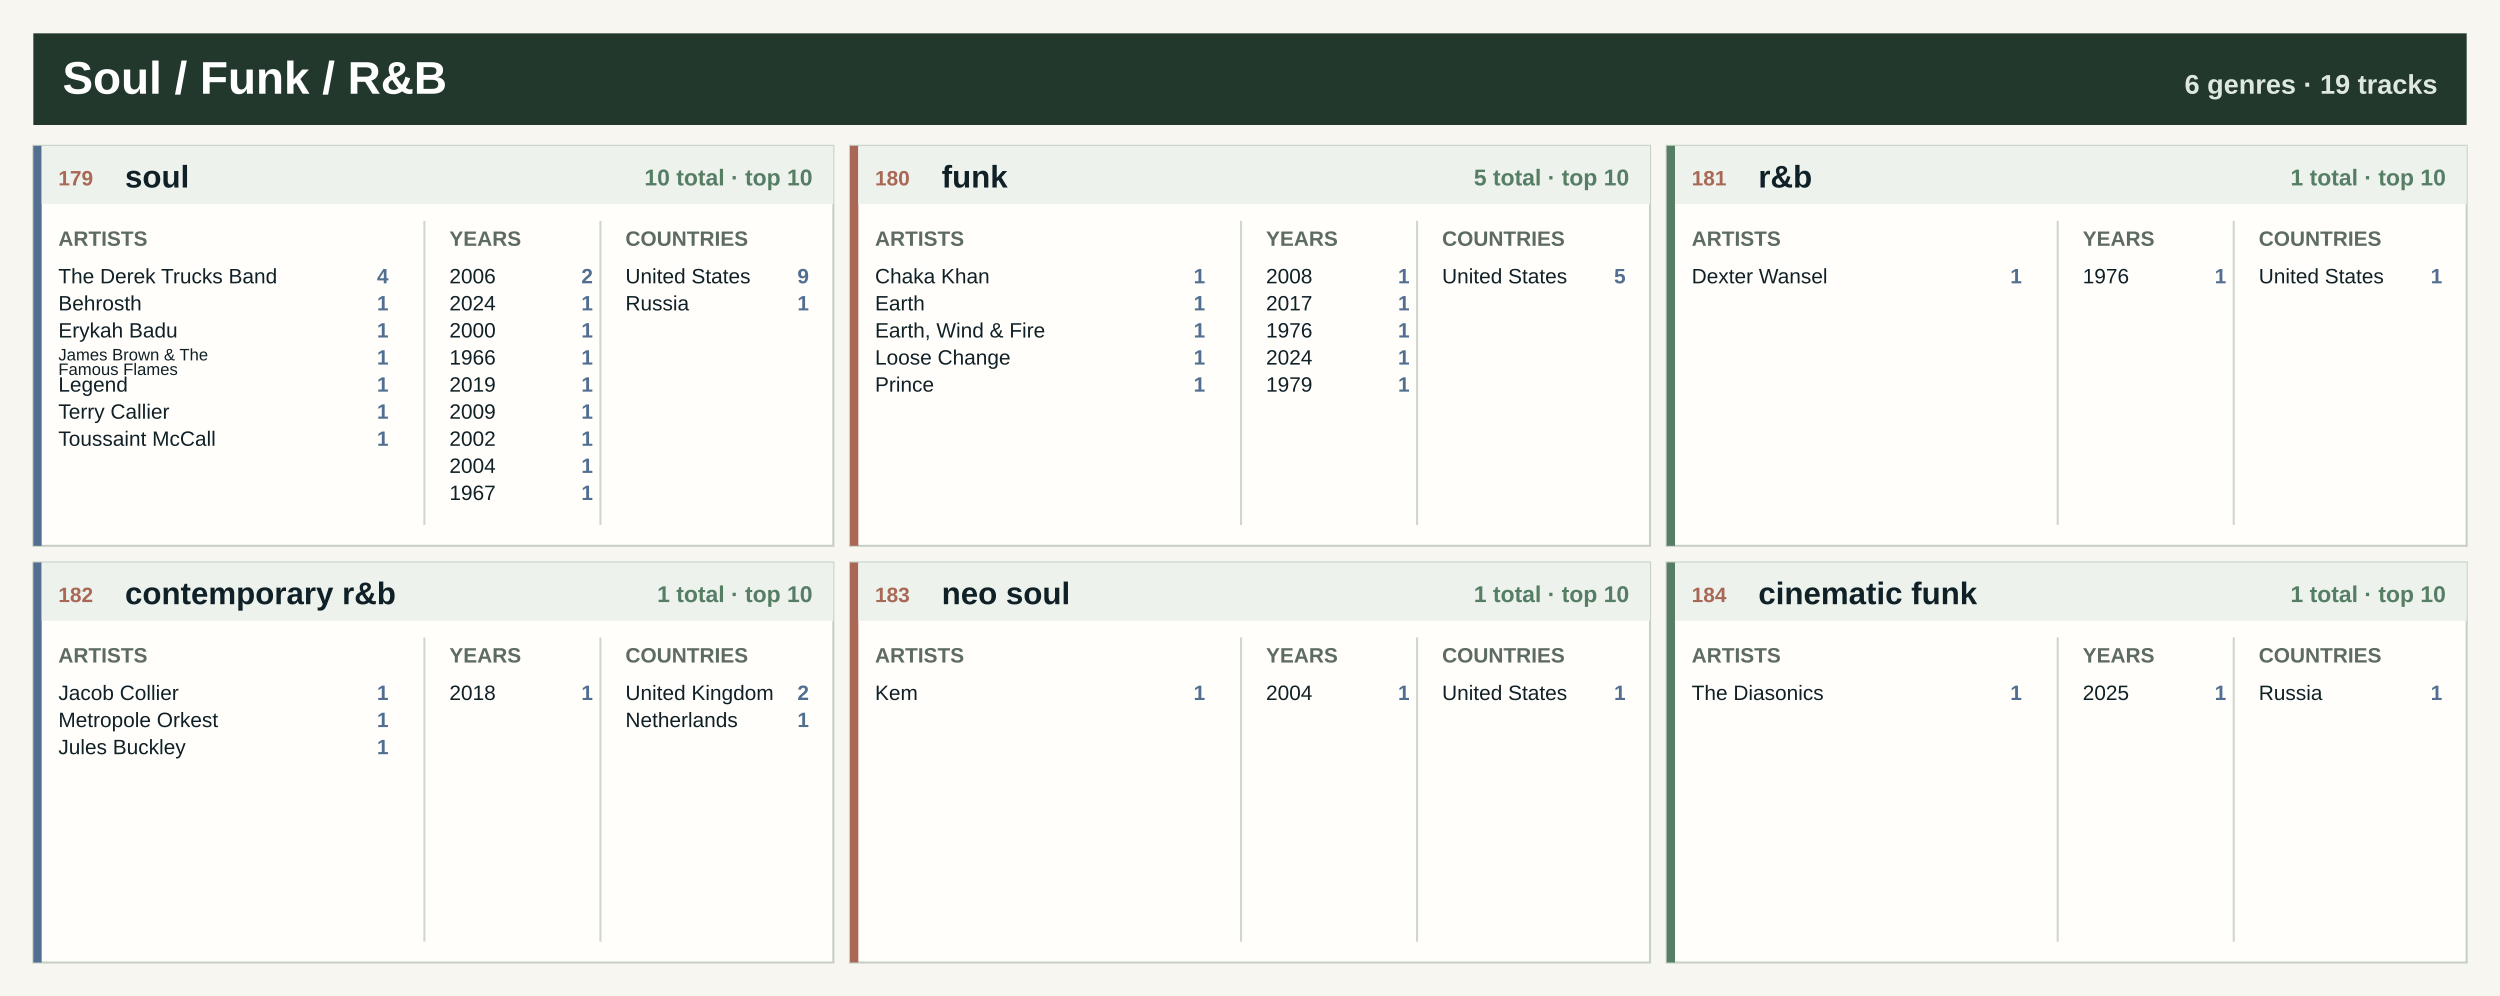
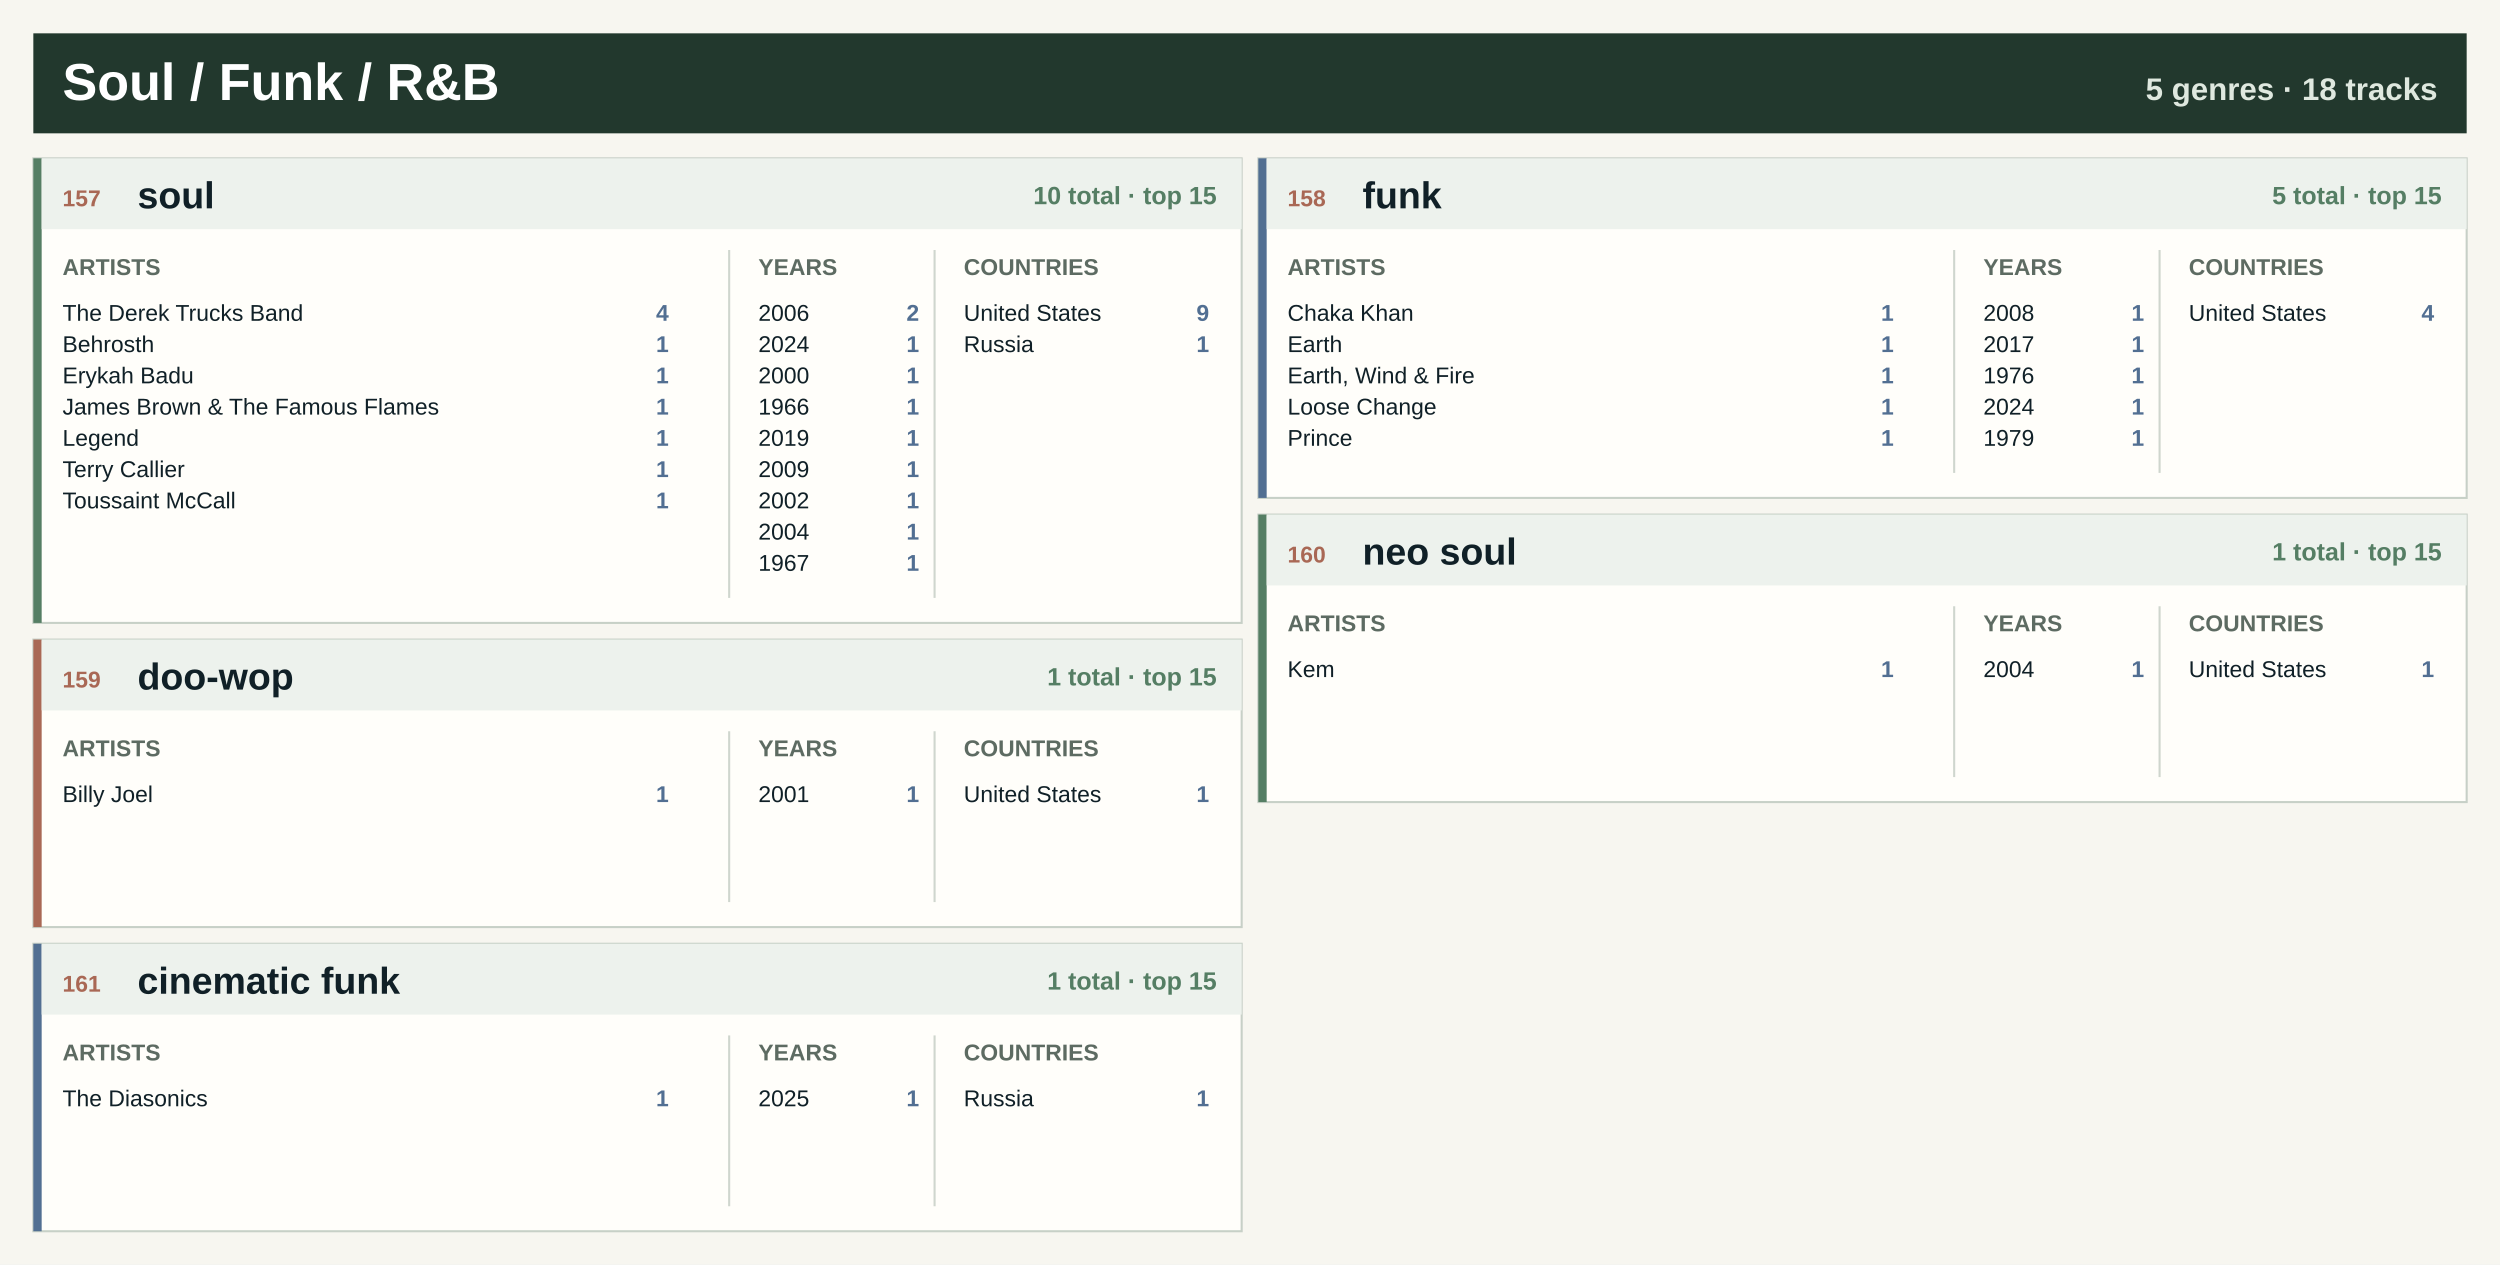
- <svg xmlns="http://www.w3.org/2000/svg" width="1200" height="478" viewBox="0 0 1200 478" role="img" aria-label="Soul / Funk / R&amp;B genre atlas">
-   <rect width="1200" height="478" fill="#f7f6f0" />
-   <rect x="16" y="16" width="1168" height="44" fill="#22382d" />
-   <text x="30.0" y="45.0" font-family="Segoe UI, Arial, sans-serif" font-size="22" font-weight="800" fill="#ffffff" text-anchor="start">Soul / Funk / R&amp;B</text>
-   <text x="1170.0" y="45.0" font-family="Segoe UI, Arial, sans-serif" font-size="13" font-weight="800" fill="#dfe8df" text-anchor="end">6 genres · 19 tracks</text>
-   <rect x="16.0" y="70.0" width="384.0" height="192" fill="#fffefa" stroke="#c7d0c7" />
-   <rect x="16.0" y="70.0" width="4" height="192" fill="#526f92" />
-   <rect x="20.0" y="70.0" width="380.0" height="28" fill="#edf2ed" />
-   <text x="28.0" y="89.0" font-family="Segoe UI, Arial, sans-serif" font-size="10" font-weight="800" fill="#a96855" text-anchor="start">179</text>
-   <text x="60.0" y="90.0" font-family="Segoe UI, Arial, sans-serif" font-size="15" font-weight="800" fill="#102027" text-anchor="start">soul</text>
-   <text x="390.0" y="89.0" font-family="Segoe UI, Arial, sans-serif" font-size="11" font-weight="800" fill="#557e64" text-anchor="end">10 total · top 10</text>
-   <text x="28.0" y="118.0" font-family="Segoe UI, Arial, sans-serif" font-size="10" font-weight="800" fill="#5d6b62" text-anchor="start">ARTISTS</text>
-   <text x="215.7" y="118.0" font-family="Segoe UI, Arial, sans-serif" font-size="10" font-weight="800" fill="#5d6b62" text-anchor="start">YEARS</text>
-   <text x="300.2" y="118.0" font-family="Segoe UI, Arial, sans-serif" font-size="10" font-weight="800" fill="#5d6b62" text-anchor="start">COUNTRIES</text>
-   <line x1="203.7" y1="106" x2="203.7" y2="252" stroke="#cfd6ce" />
-   <line x1="288.2" y1="106" x2="288.2" y2="252" stroke="#cfd6ce" />
-   <text x="28.0" y="136.0" font-family="Segoe UI, Arial, sans-serif" font-size="10" font-weight="400" fill="#102027" text-anchor="start">The Derek Trucks Band</text>
-   <text x="186.5" y="136.0" font-family="Segoe UI, Arial, sans-serif" font-size="10" font-weight="800" fill="#526f92" text-anchor="end">4</text>
-   <text x="28.0" y="149.0" font-family="Segoe UI, Arial, sans-serif" font-size="10" font-weight="400" fill="#102027" text-anchor="start">Behrosth</text>
-   <text x="186.5" y="149.0" font-family="Segoe UI, Arial, sans-serif" font-size="10" font-weight="800" fill="#526f92" text-anchor="end">1</text>
-   <text x="28.0" y="162.0" font-family="Segoe UI, Arial, sans-serif" font-size="10" font-weight="400" fill="#102027" text-anchor="start">Erykah Badu</text>
-   <text x="186.5" y="162.0" font-family="Segoe UI, Arial, sans-serif" font-size="10" font-weight="800" fill="#526f92" text-anchor="end">1</text>
-   <text x="28.0" y="173.0" font-family="Segoe UI, Arial, sans-serif" font-size="8" font-weight="400" fill="#102027" text-anchor="start">James Brown &amp; The</text>
-   <text x="28.0" y="180.0" font-family="Segoe UI, Arial, sans-serif" font-size="8" font-weight="400" fill="#102027" text-anchor="start">Famous Flames</text>
-   <text x="186.5" y="175.0" font-family="Segoe UI, Arial, sans-serif" font-size="10" font-weight="800" fill="#526f92" text-anchor="end">1</text>
-   <text x="28.0" y="188.0" font-family="Segoe UI, Arial, sans-serif" font-size="10" font-weight="400" fill="#102027" text-anchor="start">Legend</text>
-   <text x="186.5" y="188.0" font-family="Segoe UI, Arial, sans-serif" font-size="10" font-weight="800" fill="#526f92" text-anchor="end">1</text>
-   <text x="28.0" y="201.0" font-family="Segoe UI, Arial, sans-serif" font-size="10" font-weight="400" fill="#102027" text-anchor="start">Terry Callier</text>
-   <text x="186.5" y="201.0" font-family="Segoe UI, Arial, sans-serif" font-size="10" font-weight="800" fill="#526f92" text-anchor="end">1</text>
-   <text x="28.0" y="214.0" font-family="Segoe UI, Arial, sans-serif" font-size="10" font-weight="400" fill="#102027" text-anchor="start">Toussaint McCall</text>
-   <text x="186.5" y="214.0" font-family="Segoe UI, Arial, sans-serif" font-size="10" font-weight="800" fill="#526f92" text-anchor="end">1</text>
-   <text x="215.7" y="136.0" font-family="Segoe UI, Arial, sans-serif" font-size="10" font-weight="400" fill="#102027" text-anchor="start">2006</text>
-   <text x="284.6" y="136.0" font-family="Segoe UI, Arial, sans-serif" font-size="10" font-weight="800" fill="#526f92" text-anchor="end">2</text>
-   <text x="215.7" y="149.0" font-family="Segoe UI, Arial, sans-serif" font-size="10" font-weight="400" fill="#102027" text-anchor="start">2024</text>
-   <text x="284.6" y="149.0" font-family="Segoe UI, Arial, sans-serif" font-size="10" font-weight="800" fill="#526f92" text-anchor="end">1</text>
-   <text x="215.7" y="162.0" font-family="Segoe UI, Arial, sans-serif" font-size="10" font-weight="400" fill="#102027" text-anchor="start">2000</text>
-   <text x="284.6" y="162.0" font-family="Segoe UI, Arial, sans-serif" font-size="10" font-weight="800" fill="#526f92" text-anchor="end">1</text>
-   <text x="215.7" y="175.0" font-family="Segoe UI, Arial, sans-serif" font-size="10" font-weight="400" fill="#102027" text-anchor="start">1966</text>
-   <text x="284.6" y="175.0" font-family="Segoe UI, Arial, sans-serif" font-size="10" font-weight="800" fill="#526f92" text-anchor="end">1</text>
-   <text x="215.7" y="188.0" font-family="Segoe UI, Arial, sans-serif" font-size="10" font-weight="400" fill="#102027" text-anchor="start">2019</text>
-   <text x="284.6" y="188.0" font-family="Segoe UI, Arial, sans-serif" font-size="10" font-weight="800" fill="#526f92" text-anchor="end">1</text>
-   <text x="215.7" y="201.0" font-family="Segoe UI, Arial, sans-serif" font-size="10" font-weight="400" fill="#102027" text-anchor="start">2009</text>
-   <text x="284.6" y="201.0" font-family="Segoe UI, Arial, sans-serif" font-size="10" font-weight="800" fill="#526f92" text-anchor="end">1</text>
-   <text x="215.7" y="214.0" font-family="Segoe UI, Arial, sans-serif" font-size="10" font-weight="400" fill="#102027" text-anchor="start">2002</text>
-   <text x="284.6" y="214.0" font-family="Segoe UI, Arial, sans-serif" font-size="10" font-weight="800" fill="#526f92" text-anchor="end">1</text>
-   <text x="215.7" y="227.0" font-family="Segoe UI, Arial, sans-serif" font-size="10" font-weight="400" fill="#102027" text-anchor="start">2004</text>
-   <text x="284.6" y="227.0" font-family="Segoe UI, Arial, sans-serif" font-size="10" font-weight="800" fill="#526f92" text-anchor="end">1</text>
-   <text x="215.7" y="240.0" font-family="Segoe UI, Arial, sans-serif" font-size="10" font-weight="400" fill="#102027" text-anchor="start">1967</text>
-   <text x="284.6" y="240.0" font-family="Segoe UI, Arial, sans-serif" font-size="10" font-weight="800" fill="#526f92" text-anchor="end">1</text>
-   <text x="300.2" y="136.0" font-family="Segoe UI, Arial, sans-serif" font-size="10" font-weight="400" fill="#102027" text-anchor="start">United States</text>
-   <text x="388.3" y="136.0" font-family="Segoe UI, Arial, sans-serif" font-size="10" font-weight="800" fill="#526f92" text-anchor="end">9</text>
-   <text x="300.2" y="149.0" font-family="Segoe UI, Arial, sans-serif" font-size="10" font-weight="400" fill="#102027" text-anchor="start">Russia</text>
-   <text x="388.3" y="149.0" font-family="Segoe UI, Arial, sans-serif" font-size="10" font-weight="800" fill="#526f92" text-anchor="end">1</text>
-   <rect x="408.0" y="70.0" width="384.0" height="192" fill="#fffefa" stroke="#c7d0c7" />
-   <rect x="408.0" y="70.0" width="4" height="192" fill="#a96855" />
-   <rect x="412.0" y="70.0" width="380.0" height="28" fill="#edf2ed" />
-   <text x="420.0" y="89.0" font-family="Segoe UI, Arial, sans-serif" font-size="10" font-weight="800" fill="#a96855" text-anchor="start">180</text>
-   <text x="452.0" y="90.0" font-family="Segoe UI, Arial, sans-serif" font-size="15" font-weight="800" fill="#102027" text-anchor="start">funk</text>
-   <text x="782.0" y="89.0" font-family="Segoe UI, Arial, sans-serif" font-size="11" font-weight="800" fill="#557e64" text-anchor="end">5 total · top 10</text>
-   <text x="420.0" y="118.0" font-family="Segoe UI, Arial, sans-serif" font-size="10" font-weight="800" fill="#5d6b62" text-anchor="start">ARTISTS</text>
-   <text x="607.7" y="118.0" font-family="Segoe UI, Arial, sans-serif" font-size="10" font-weight="800" fill="#5d6b62" text-anchor="start">YEARS</text>
-   <text x="692.2" y="118.0" font-family="Segoe UI, Arial, sans-serif" font-size="10" font-weight="800" fill="#5d6b62" text-anchor="start">COUNTRIES</text>
-   <line x1="595.7" y1="106" x2="595.7" y2="252" stroke="#cfd6ce" />
-   <line x1="680.2" y1="106" x2="680.2" y2="252" stroke="#cfd6ce" />
-   <text x="420.0" y="136.0" font-family="Segoe UI, Arial, sans-serif" font-size="10" font-weight="400" fill="#102027" text-anchor="start">Chaka Khan</text>
-   <text x="578.5" y="136.0" font-family="Segoe UI, Arial, sans-serif" font-size="10" font-weight="800" fill="#526f92" text-anchor="end">1</text>
-   <text x="420.0" y="149.0" font-family="Segoe UI, Arial, sans-serif" font-size="10" font-weight="400" fill="#102027" text-anchor="start">Earth</text>
-   <text x="578.5" y="149.0" font-family="Segoe UI, Arial, sans-serif" font-size="10" font-weight="800" fill="#526f92" text-anchor="end">1</text>
-   <text x="420.0" y="162.0" font-family="Segoe UI, Arial, sans-serif" font-size="10" font-weight="400" fill="#102027" text-anchor="start">Earth, Wind &amp; Fire</text>
-   <text x="578.5" y="162.0" font-family="Segoe UI, Arial, sans-serif" font-size="10" font-weight="800" fill="#526f92" text-anchor="end">1</text>
-   <text x="420.0" y="175.0" font-family="Segoe UI, Arial, sans-serif" font-size="10" font-weight="400" fill="#102027" text-anchor="start">Loose Change</text>
-   <text x="578.5" y="175.0" font-family="Segoe UI, Arial, sans-serif" font-size="10" font-weight="800" fill="#526f92" text-anchor="end">1</text>
-   <text x="420.0" y="188.0" font-family="Segoe UI, Arial, sans-serif" font-size="10" font-weight="400" fill="#102027" text-anchor="start">Prince</text>
-   <text x="578.5" y="188.0" font-family="Segoe UI, Arial, sans-serif" font-size="10" font-weight="800" fill="#526f92" text-anchor="end">1</text>
-   <text x="607.7" y="136.0" font-family="Segoe UI, Arial, sans-serif" font-size="10" font-weight="400" fill="#102027" text-anchor="start">2008</text>
-   <text x="676.6" y="136.0" font-family="Segoe UI, Arial, sans-serif" font-size="10" font-weight="800" fill="#526f92" text-anchor="end">1</text>
-   <text x="607.7" y="149.0" font-family="Segoe UI, Arial, sans-serif" font-size="10" font-weight="400" fill="#102027" text-anchor="start">2017</text>
-   <text x="676.6" y="149.0" font-family="Segoe UI, Arial, sans-serif" font-size="10" font-weight="800" fill="#526f92" text-anchor="end">1</text>
-   <text x="607.7" y="162.0" font-family="Segoe UI, Arial, sans-serif" font-size="10" font-weight="400" fill="#102027" text-anchor="start">1976</text>
-   <text x="676.6" y="162.0" font-family="Segoe UI, Arial, sans-serif" font-size="10" font-weight="800" fill="#526f92" text-anchor="end">1</text>
-   <text x="607.7" y="175.0" font-family="Segoe UI, Arial, sans-serif" font-size="10" font-weight="400" fill="#102027" text-anchor="start">2024</text>
-   <text x="676.6" y="175.0" font-family="Segoe UI, Arial, sans-serif" font-size="10" font-weight="800" fill="#526f92" text-anchor="end">1</text>
-   <text x="607.7" y="188.0" font-family="Segoe UI, Arial, sans-serif" font-size="10" font-weight="400" fill="#102027" text-anchor="start">1979</text>
-   <text x="676.6" y="188.0" font-family="Segoe UI, Arial, sans-serif" font-size="10" font-weight="800" fill="#526f92" text-anchor="end">1</text>
-   <text x="692.2" y="136.0" font-family="Segoe UI, Arial, sans-serif" font-size="10" font-weight="400" fill="#102027" text-anchor="start">United States</text>
-   <text x="780.3" y="136.0" font-family="Segoe UI, Arial, sans-serif" font-size="10" font-weight="800" fill="#526f92" text-anchor="end">5</text>
-   <rect x="800.0" y="70.0" width="384.0" height="192" fill="#fffefa" stroke="#c7d0c7" />
-   <rect x="800.0" y="70.0" width="4" height="192" fill="#557e64" />
-   <rect x="804.0" y="70.0" width="380.0" height="28" fill="#edf2ed" />
-   <text x="812.0" y="89.0" font-family="Segoe UI, Arial, sans-serif" font-size="10" font-weight="800" fill="#a96855" text-anchor="start">181</text>
-   <text x="844.0" y="90.0" font-family="Segoe UI, Arial, sans-serif" font-size="15" font-weight="800" fill="#102027" text-anchor="start">r&amp;b</text>
-   <text x="1174.0" y="89.0" font-family="Segoe UI, Arial, sans-serif" font-size="11" font-weight="800" fill="#557e64" text-anchor="end">1 total · top 10</text>
-   <text x="812.0" y="118.0" font-family="Segoe UI, Arial, sans-serif" font-size="10" font-weight="800" fill="#5d6b62" text-anchor="start">ARTISTS</text>
-   <text x="999.7" y="118.0" font-family="Segoe UI, Arial, sans-serif" font-size="10" font-weight="800" fill="#5d6b62" text-anchor="start">YEARS</text>
-   <text x="1084.2" y="118.0" font-family="Segoe UI, Arial, sans-serif" font-size="10" font-weight="800" fill="#5d6b62" text-anchor="start">COUNTRIES</text>
-   <line x1="987.7" y1="106" x2="987.7" y2="252" stroke="#cfd6ce" />
-   <line x1="1072.2" y1="106" x2="1072.2" y2="252" stroke="#cfd6ce" />
-   <text x="812.0" y="136.0" font-family="Segoe UI, Arial, sans-serif" font-size="10" font-weight="400" fill="#102027" text-anchor="start">Dexter Wansel</text>
-   <text x="970.5" y="136.0" font-family="Segoe UI, Arial, sans-serif" font-size="10" font-weight="800" fill="#526f92" text-anchor="end">1</text>
-   <text x="999.7" y="136.0" font-family="Segoe UI, Arial, sans-serif" font-size="10" font-weight="400" fill="#102027" text-anchor="start">1976</text>
-   <text x="1068.6" y="136.0" font-family="Segoe UI, Arial, sans-serif" font-size="10" font-weight="800" fill="#526f92" text-anchor="end">1</text>
-   <text x="1084.2" y="136.0" font-family="Segoe UI, Arial, sans-serif" font-size="10" font-weight="400" fill="#102027" text-anchor="start">United States</text>
-   <text x="1172.3" y="136.0" font-family="Segoe UI, Arial, sans-serif" font-size="10" font-weight="800" fill="#526f92" text-anchor="end">1</text>
-   <rect x="16.0" y="270.0" width="384.0" height="192" fill="#fffefa" stroke="#c7d0c7" />
-   <rect x="16.0" y="270.0" width="4" height="192" fill="#526f92" />
-   <rect x="20.0" y="270.0" width="380.0" height="28" fill="#edf2ed" />
-   <text x="28.0" y="289.0" font-family="Segoe UI, Arial, sans-serif" font-size="10" font-weight="800" fill="#a96855" text-anchor="start">182</text>
-   <text x="60.0" y="290.0" font-family="Segoe UI, Arial, sans-serif" font-size="15" font-weight="800" fill="#102027" text-anchor="start">contemporary r&amp;b</text>
-   <text x="390.0" y="289.0" font-family="Segoe UI, Arial, sans-serif" font-size="11" font-weight="800" fill="#557e64" text-anchor="end">1 total · top 10</text>
-   <text x="28.0" y="318.0" font-family="Segoe UI, Arial, sans-serif" font-size="10" font-weight="800" fill="#5d6b62" text-anchor="start">ARTISTS</text>
-   <text x="215.7" y="318.0" font-family="Segoe UI, Arial, sans-serif" font-size="10" font-weight="800" fill="#5d6b62" text-anchor="start">YEARS</text>
-   <text x="300.2" y="318.0" font-family="Segoe UI, Arial, sans-serif" font-size="10" font-weight="800" fill="#5d6b62" text-anchor="start">COUNTRIES</text>
-   <line x1="203.7" y1="306" x2="203.7" y2="452" stroke="#cfd6ce" />
-   <line x1="288.2" y1="306" x2="288.2" y2="452" stroke="#cfd6ce" />
-   <text x="28.0" y="336.0" font-family="Segoe UI, Arial, sans-serif" font-size="10" font-weight="400" fill="#102027" text-anchor="start">Jacob Collier</text>
-   <text x="186.5" y="336.0" font-family="Segoe UI, Arial, sans-serif" font-size="10" font-weight="800" fill="#526f92" text-anchor="end">1</text>
-   <text x="28.0" y="349.0" font-family="Segoe UI, Arial, sans-serif" font-size="10" font-weight="400" fill="#102027" text-anchor="start">Metropole Orkest</text>
-   <text x="186.5" y="349.0" font-family="Segoe UI, Arial, sans-serif" font-size="10" font-weight="800" fill="#526f92" text-anchor="end">1</text>
-   <text x="28.0" y="362.0" font-family="Segoe UI, Arial, sans-serif" font-size="10" font-weight="400" fill="#102027" text-anchor="start">Jules Buckley</text>
-   <text x="186.5" y="362.0" font-family="Segoe UI, Arial, sans-serif" font-size="10" font-weight="800" fill="#526f92" text-anchor="end">1</text>
-   <text x="215.7" y="336.0" font-family="Segoe UI, Arial, sans-serif" font-size="10" font-weight="400" fill="#102027" text-anchor="start">2018</text>
-   <text x="284.6" y="336.0" font-family="Segoe UI, Arial, sans-serif" font-size="10" font-weight="800" fill="#526f92" text-anchor="end">1</text>
-   <text x="300.2" y="336.0" font-family="Segoe UI, Arial, sans-serif" font-size="10" font-weight="400" fill="#102027" text-anchor="start">United Kingdom</text>
-   <text x="388.3" y="336.0" font-family="Segoe UI, Arial, sans-serif" font-size="10" font-weight="800" fill="#526f92" text-anchor="end">2</text>
-   <text x="300.2" y="349.0" font-family="Segoe UI, Arial, sans-serif" font-size="10" font-weight="400" fill="#102027" text-anchor="start">Netherlands</text>
-   <text x="388.3" y="349.0" font-family="Segoe UI, Arial, sans-serif" font-size="10" font-weight="800" fill="#526f92" text-anchor="end">1</text>
-   <rect x="408.0" y="270.0" width="384.0" height="192" fill="#fffefa" stroke="#c7d0c7" />
-   <rect x="408.0" y="270.0" width="4" height="192" fill="#a96855" />
-   <rect x="412.0" y="270.0" width="380.0" height="28" fill="#edf2ed" />
-   <text x="420.0" y="289.0" font-family="Segoe UI, Arial, sans-serif" font-size="10" font-weight="800" fill="#a96855" text-anchor="start">183</text>
-   <text x="452.0" y="290.0" font-family="Segoe UI, Arial, sans-serif" font-size="15" font-weight="800" fill="#102027" text-anchor="start">neo soul</text>
-   <text x="782.0" y="289.0" font-family="Segoe UI, Arial, sans-serif" font-size="11" font-weight="800" fill="#557e64" text-anchor="end">1 total · top 10</text>
-   <text x="420.0" y="318.0" font-family="Segoe UI, Arial, sans-serif" font-size="10" font-weight="800" fill="#5d6b62" text-anchor="start">ARTISTS</text>
-   <text x="607.7" y="318.0" font-family="Segoe UI, Arial, sans-serif" font-size="10" font-weight="800" fill="#5d6b62" text-anchor="start">YEARS</text>
-   <text x="692.2" y="318.0" font-family="Segoe UI, Arial, sans-serif" font-size="10" font-weight="800" fill="#5d6b62" text-anchor="start">COUNTRIES</text>
-   <line x1="595.7" y1="306" x2="595.7" y2="452" stroke="#cfd6ce" />
-   <line x1="680.2" y1="306" x2="680.2" y2="452" stroke="#cfd6ce" />
-   <text x="420.0" y="336.0" font-family="Segoe UI, Arial, sans-serif" font-size="10" font-weight="400" fill="#102027" text-anchor="start">Kem</text>
-   <text x="578.5" y="336.0" font-family="Segoe UI, Arial, sans-serif" font-size="10" font-weight="800" fill="#526f92" text-anchor="end">1</text>
-   <text x="607.7" y="336.0" font-family="Segoe UI, Arial, sans-serif" font-size="10" font-weight="400" fill="#102027" text-anchor="start">2004</text>
-   <text x="676.6" y="336.0" font-family="Segoe UI, Arial, sans-serif" font-size="10" font-weight="800" fill="#526f92" text-anchor="end">1</text>
-   <text x="692.2" y="336.0" font-family="Segoe UI, Arial, sans-serif" font-size="10" font-weight="400" fill="#102027" text-anchor="start">United States</text>
-   <text x="780.3" y="336.0" font-family="Segoe UI, Arial, sans-serif" font-size="10" font-weight="800" fill="#526f92" text-anchor="end">1</text>
-   <rect x="800.0" y="270.0" width="384.0" height="192" fill="#fffefa" stroke="#c7d0c7" />
-   <rect x="800.0" y="270.0" width="4" height="192" fill="#557e64" />
-   <rect x="804.0" y="270.0" width="380.0" height="28" fill="#edf2ed" />
-   <text x="812.0" y="289.0" font-family="Segoe UI, Arial, sans-serif" font-size="10" font-weight="800" fill="#a96855" text-anchor="start">184</text>
-   <text x="844.0" y="290.0" font-family="Segoe UI, Arial, sans-serif" font-size="15" font-weight="800" fill="#102027" text-anchor="start">cinematic funk</text>
-   <text x="1174.0" y="289.0" font-family="Segoe UI, Arial, sans-serif" font-size="11" font-weight="800" fill="#557e64" text-anchor="end">1 total · top 10</text>
-   <text x="812.0" y="318.0" font-family="Segoe UI, Arial, sans-serif" font-size="10" font-weight="800" fill="#5d6b62" text-anchor="start">ARTISTS</text>
-   <text x="999.7" y="318.0" font-family="Segoe UI, Arial, sans-serif" font-size="10" font-weight="800" fill="#5d6b62" text-anchor="start">YEARS</text>
-   <text x="1084.2" y="318.0" font-family="Segoe UI, Arial, sans-serif" font-size="10" font-weight="800" fill="#5d6b62" text-anchor="start">COUNTRIES</text>
-   <line x1="987.7" y1="306" x2="987.7" y2="452" stroke="#cfd6ce" />
-   <line x1="1072.2" y1="306" x2="1072.2" y2="452" stroke="#cfd6ce" />
-   <text x="812.0" y="336.0" font-family="Segoe UI, Arial, sans-serif" font-size="10" font-weight="400" fill="#102027" text-anchor="start">The Diasonics</text>
-   <text x="970.5" y="336.0" font-family="Segoe UI, Arial, sans-serif" font-size="10" font-weight="800" fill="#526f92" text-anchor="end">1</text>
-   <text x="999.7" y="336.0" font-family="Segoe UI, Arial, sans-serif" font-size="10" font-weight="400" fill="#102027" text-anchor="start">2025</text>
-   <text x="1068.6" y="336.0" font-family="Segoe UI, Arial, sans-serif" font-size="10" font-weight="800" fill="#526f92" text-anchor="end">1</text>
-   <text x="1084.2" y="336.0" font-family="Segoe UI, Arial, sans-serif" font-size="10" font-weight="400" fill="#102027" text-anchor="start">Russia</text>
-   <text x="1172.3" y="336.0" font-family="Segoe UI, Arial, sans-serif" font-size="10" font-weight="800" fill="#526f92" text-anchor="end">1</text>
+ <svg xmlns="http://www.w3.org/2000/svg" width="1200" height="607" viewBox="0 0 1200 607" role="img" aria-label="Soul / Funk / R&amp;B genre atlas">
+   <rect width="1200" height="607" fill="#f7f6f0" />
+   <rect x="16" y="16" width="1168" height="48" fill="#22382d" />
+   <text x="30.0" y="48.0" font-family="Segoe UI, Arial, sans-serif" font-size="25" font-weight="800" fill="#ffffff" text-anchor="start">Soul / Funk / R&amp;B</text>
+   <text x="1170.0" y="48.0" font-family="Segoe UI, Arial, sans-serif" font-size="15" font-weight="800" fill="#dfe8df" text-anchor="end">5 genres · 18 tracks</text>
+   <rect x="16.0" y="76.0" width="580.0" height="223" fill="#fffefa" stroke="#c7d0c7" />
+   <rect x="16.0" y="76.0" width="4" height="223" fill="#557e64" />
+   <rect x="20.0" y="76.0" width="576.0" height="34" fill="#edf2ed" />
+   <text x="30.0" y="99.0" font-family="Segoe UI, Arial, sans-serif" font-size="11" font-weight="800" fill="#a96855" text-anchor="start">157</text>
+   <text x="66.0" y="100.0" font-family="Segoe UI, Arial, sans-serif" font-size="18" font-weight="800" fill="#102027" text-anchor="start">soul</text>
+   <text x="584.0" y="98.0" font-family="Segoe UI, Arial, sans-serif" font-size="12" font-weight="800" fill="#557e64" text-anchor="end">10 total · top 15</text>
+   <text x="30.0" y="132.0" font-family="Segoe UI, Arial, sans-serif" font-size="11" font-weight="800" fill="#5d6b62" text-anchor="start">ARTISTS</text>
+   <text x="364.0" y="132.0" font-family="Segoe UI, Arial, sans-serif" font-size="11" font-weight="800" fill="#5d6b62" text-anchor="start">YEARS</text>
+   <text x="462.6" y="132.0" font-family="Segoe UI, Arial, sans-serif" font-size="11" font-weight="800" fill="#5d6b62" text-anchor="start">COUNTRIES</text>
+   <line x1="350.0" y1="120.0" x2="350.0" y2="287.0" stroke="#cfd6ce" />
+   <line x1="448.6" y1="120.0" x2="448.6" y2="287.0" stroke="#cfd6ce" />
+   <text x="30.0" y="154.0" font-family="Segoe UI, Arial, sans-serif" font-size="11" font-weight="400" fill="#102027" text-anchor="start">The Derek Trucks Band</text>
+   <text x="321.0" y="154.0" font-family="Segoe UI, Arial, sans-serif" font-size="11" font-weight="800" fill="#526f92" text-anchor="end">4</text>
+   <text x="30.0" y="169.0" font-family="Segoe UI, Arial, sans-serif" font-size="11" font-weight="400" fill="#102027" text-anchor="start">Behrosth</text>
+   <text x="321.0" y="169.0" font-family="Segoe UI, Arial, sans-serif" font-size="11" font-weight="800" fill="#526f92" text-anchor="end">1</text>
+   <text x="30.0" y="184.0" font-family="Segoe UI, Arial, sans-serif" font-size="11" font-weight="400" fill="#102027" text-anchor="start">Erykah Badu</text>
+   <text x="321.0" y="184.0" font-family="Segoe UI, Arial, sans-serif" font-size="11" font-weight="800" fill="#526f92" text-anchor="end">1</text>
+   <text x="30.0" y="199.0" font-family="Segoe UI, Arial, sans-serif" font-size="11" font-weight="400" fill="#102027" text-anchor="start">James Brown &amp; The Famous Flames</text>
+   <text x="321.0" y="199.0" font-family="Segoe UI, Arial, sans-serif" font-size="11" font-weight="800" fill="#526f92" text-anchor="end">1</text>
+   <text x="30.0" y="214.0" font-family="Segoe UI, Arial, sans-serif" font-size="11" font-weight="400" fill="#102027" text-anchor="start">Legend</text>
+   <text x="321.0" y="214.0" font-family="Segoe UI, Arial, sans-serif" font-size="11" font-weight="800" fill="#526f92" text-anchor="end">1</text>
+   <text x="30.0" y="229.0" font-family="Segoe UI, Arial, sans-serif" font-size="11" font-weight="400" fill="#102027" text-anchor="start">Terry Callier</text>
+   <text x="321.0" y="229.0" font-family="Segoe UI, Arial, sans-serif" font-size="11" font-weight="800" fill="#526f92" text-anchor="end">1</text>
+   <text x="30.0" y="244.0" font-family="Segoe UI, Arial, sans-serif" font-size="11" font-weight="400" fill="#102027" text-anchor="start">Toussaint McCall</text>
+   <text x="321.0" y="244.0" font-family="Segoe UI, Arial, sans-serif" font-size="11" font-weight="800" fill="#526f92" text-anchor="end">1</text>
+   <text x="364.0" y="154.0" font-family="Segoe UI, Arial, sans-serif" font-size="11" font-weight="400" fill="#102027" text-anchor="start">2006</text>
+   <text x="441.2" y="154.0" font-family="Segoe UI, Arial, sans-serif" font-size="11" font-weight="800" fill="#526f92" text-anchor="end">2</text>
+   <text x="364.0" y="169.0" font-family="Segoe UI, Arial, sans-serif" font-size="11" font-weight="400" fill="#102027" text-anchor="start">2024</text>
+   <text x="441.2" y="169.0" font-family="Segoe UI, Arial, sans-serif" font-size="11" font-weight="800" fill="#526f92" text-anchor="end">1</text>
+   <text x="364.0" y="184.0" font-family="Segoe UI, Arial, sans-serif" font-size="11" font-weight="400" fill="#102027" text-anchor="start">2000</text>
+   <text x="441.2" y="184.0" font-family="Segoe UI, Arial, sans-serif" font-size="11" font-weight="800" fill="#526f92" text-anchor="end">1</text>
+   <text x="364.0" y="199.0" font-family="Segoe UI, Arial, sans-serif" font-size="11" font-weight="400" fill="#102027" text-anchor="start">1966</text>
+   <text x="441.2" y="199.0" font-family="Segoe UI, Arial, sans-serif" font-size="11" font-weight="800" fill="#526f92" text-anchor="end">1</text>
+   <text x="364.0" y="214.0" font-family="Segoe UI, Arial, sans-serif" font-size="11" font-weight="400" fill="#102027" text-anchor="start">2019</text>
+   <text x="441.2" y="214.0" font-family="Segoe UI, Arial, sans-serif" font-size="11" font-weight="800" fill="#526f92" text-anchor="end">1</text>
+   <text x="364.0" y="229.0" font-family="Segoe UI, Arial, sans-serif" font-size="11" font-weight="400" fill="#102027" text-anchor="start">2009</text>
+   <text x="441.2" y="229.0" font-family="Segoe UI, Arial, sans-serif" font-size="11" font-weight="800" fill="#526f92" text-anchor="end">1</text>
+   <text x="364.0" y="244.0" font-family="Segoe UI, Arial, sans-serif" font-size="11" font-weight="400" fill="#102027" text-anchor="start">2002</text>
+   <text x="441.2" y="244.0" font-family="Segoe UI, Arial, sans-serif" font-size="11" font-weight="800" fill="#526f92" text-anchor="end">1</text>
+   <text x="364.0" y="259.0" font-family="Segoe UI, Arial, sans-serif" font-size="11" font-weight="400" fill="#102027" text-anchor="start">2004</text>
+   <text x="441.2" y="259.0" font-family="Segoe UI, Arial, sans-serif" font-size="11" font-weight="800" fill="#526f92" text-anchor="end">1</text>
+   <text x="364.0" y="274.0" font-family="Segoe UI, Arial, sans-serif" font-size="11" font-weight="400" fill="#102027" text-anchor="start">1967</text>
+   <text x="441.2" y="274.0" font-family="Segoe UI, Arial, sans-serif" font-size="11" font-weight="800" fill="#526f92" text-anchor="end">1</text>
+   <text x="462.6" y="154.0" font-family="Segoe UI, Arial, sans-serif" font-size="11" font-weight="400" fill="#102027" text-anchor="start">United States</text>
+   <text x="580.4" y="154.0" font-family="Segoe UI, Arial, sans-serif" font-size="11" font-weight="800" fill="#526f92" text-anchor="end">9</text>
+   <text x="462.6" y="169.0" font-family="Segoe UI, Arial, sans-serif" font-size="11" font-weight="400" fill="#102027" text-anchor="start">Russia</text>
+   <text x="580.4" y="169.0" font-family="Segoe UI, Arial, sans-serif" font-size="11" font-weight="800" fill="#526f92" text-anchor="end">1</text>
+   <rect x="604.0" y="76.0" width="580.0" height="163" fill="#fffefa" stroke="#c7d0c7" />
+   <rect x="604.0" y="76.0" width="4" height="163" fill="#526f92" />
+   <rect x="608.0" y="76.0" width="576.0" height="34" fill="#edf2ed" />
+   <text x="618.0" y="99.0" font-family="Segoe UI, Arial, sans-serif" font-size="11" font-weight="800" fill="#a96855" text-anchor="start">158</text>
+   <text x="654.0" y="100.0" font-family="Segoe UI, Arial, sans-serif" font-size="18" font-weight="800" fill="#102027" text-anchor="start">funk</text>
+   <text x="1172.0" y="98.0" font-family="Segoe UI, Arial, sans-serif" font-size="12" font-weight="800" fill="#557e64" text-anchor="end">5 total · top 15</text>
+   <text x="618.0" y="132.0" font-family="Segoe UI, Arial, sans-serif" font-size="11" font-weight="800" fill="#5d6b62" text-anchor="start">ARTISTS</text>
+   <text x="952.0" y="132.0" font-family="Segoe UI, Arial, sans-serif" font-size="11" font-weight="800" fill="#5d6b62" text-anchor="start">YEARS</text>
+   <text x="1050.6" y="132.0" font-family="Segoe UI, Arial, sans-serif" font-size="11" font-weight="800" fill="#5d6b62" text-anchor="start">COUNTRIES</text>
+   <line x1="938.0" y1="120.0" x2="938.0" y2="227.0" stroke="#cfd6ce" />
+   <line x1="1036.6" y1="120.0" x2="1036.6" y2="227.0" stroke="#cfd6ce" />
+   <text x="618.0" y="154.0" font-family="Segoe UI, Arial, sans-serif" font-size="11" font-weight="400" fill="#102027" text-anchor="start">Chaka Khan</text>
+   <text x="909.0" y="154.0" font-family="Segoe UI, Arial, sans-serif" font-size="11" font-weight="800" fill="#526f92" text-anchor="end">1</text>
+   <text x="618.0" y="169.0" font-family="Segoe UI, Arial, sans-serif" font-size="11" font-weight="400" fill="#102027" text-anchor="start">Earth</text>
+   <text x="909.0" y="169.0" font-family="Segoe UI, Arial, sans-serif" font-size="11" font-weight="800" fill="#526f92" text-anchor="end">1</text>
+   <text x="618.0" y="184.0" font-family="Segoe UI, Arial, sans-serif" font-size="11" font-weight="400" fill="#102027" text-anchor="start">Earth, Wind &amp; Fire</text>
+   <text x="909.0" y="184.0" font-family="Segoe UI, Arial, sans-serif" font-size="11" font-weight="800" fill="#526f92" text-anchor="end">1</text>
+   <text x="618.0" y="199.0" font-family="Segoe UI, Arial, sans-serif" font-size="11" font-weight="400" fill="#102027" text-anchor="start">Loose Change</text>
+   <text x="909.0" y="199.0" font-family="Segoe UI, Arial, sans-serif" font-size="11" font-weight="800" fill="#526f92" text-anchor="end">1</text>
+   <text x="618.0" y="214.0" font-family="Segoe UI, Arial, sans-serif" font-size="11" font-weight="400" fill="#102027" text-anchor="start">Prince</text>
+   <text x="909.0" y="214.0" font-family="Segoe UI, Arial, sans-serif" font-size="11" font-weight="800" fill="#526f92" text-anchor="end">1</text>
+   <text x="952.0" y="154.0" font-family="Segoe UI, Arial, sans-serif" font-size="11" font-weight="400" fill="#102027" text-anchor="start">2008</text>
+   <text x="1029.2" y="154.0" font-family="Segoe UI, Arial, sans-serif" font-size="11" font-weight="800" fill="#526f92" text-anchor="end">1</text>
+   <text x="952.0" y="169.0" font-family="Segoe UI, Arial, sans-serif" font-size="11" font-weight="400" fill="#102027" text-anchor="start">2017</text>
+   <text x="1029.2" y="169.0" font-family="Segoe UI, Arial, sans-serif" font-size="11" font-weight="800" fill="#526f92" text-anchor="end">1</text>
+   <text x="952.0" y="184.0" font-family="Segoe UI, Arial, sans-serif" font-size="11" font-weight="400" fill="#102027" text-anchor="start">1976</text>
+   <text x="1029.2" y="184.0" font-family="Segoe UI, Arial, sans-serif" font-size="11" font-weight="800" fill="#526f92" text-anchor="end">1</text>
+   <text x="952.0" y="199.0" font-family="Segoe UI, Arial, sans-serif" font-size="11" font-weight="400" fill="#102027" text-anchor="start">2024</text>
+   <text x="1029.2" y="199.0" font-family="Segoe UI, Arial, sans-serif" font-size="11" font-weight="800" fill="#526f92" text-anchor="end">1</text>
+   <text x="952.0" y="214.0" font-family="Segoe UI, Arial, sans-serif" font-size="11" font-weight="400" fill="#102027" text-anchor="start">1979</text>
+   <text x="1029.2" y="214.0" font-family="Segoe UI, Arial, sans-serif" font-size="11" font-weight="800" fill="#526f92" text-anchor="end">1</text>
+   <text x="1050.6" y="154.0" font-family="Segoe UI, Arial, sans-serif" font-size="11" font-weight="400" fill="#102027" text-anchor="start">United States</text>
+   <text x="1168.4" y="154.0" font-family="Segoe UI, Arial, sans-serif" font-size="11" font-weight="800" fill="#526f92" text-anchor="end">4</text>
+   <rect x="16.0" y="307.0" width="580.0" height="138" fill="#fffefa" stroke="#c7d0c7" />
+   <rect x="16.0" y="307.0" width="4" height="138" fill="#a96855" />
+   <rect x="20.0" y="307.0" width="576.0" height="34" fill="#edf2ed" />
+   <text x="30.0" y="330.0" font-family="Segoe UI, Arial, sans-serif" font-size="11" font-weight="800" fill="#a96855" text-anchor="start">159</text>
+   <text x="66.0" y="331.0" font-family="Segoe UI, Arial, sans-serif" font-size="18" font-weight="800" fill="#102027" text-anchor="start">doo-wop</text>
+   <text x="584.0" y="329.0" font-family="Segoe UI, Arial, sans-serif" font-size="12" font-weight="800" fill="#557e64" text-anchor="end">1 total · top 15</text>
+   <text x="30.0" y="363.0" font-family="Segoe UI, Arial, sans-serif" font-size="11" font-weight="800" fill="#5d6b62" text-anchor="start">ARTISTS</text>
+   <text x="364.0" y="363.0" font-family="Segoe UI, Arial, sans-serif" font-size="11" font-weight="800" fill="#5d6b62" text-anchor="start">YEARS</text>
+   <text x="462.6" y="363.0" font-family="Segoe UI, Arial, sans-serif" font-size="11" font-weight="800" fill="#5d6b62" text-anchor="start">COUNTRIES</text>
+   <line x1="350.0" y1="351.0" x2="350.0" y2="433.0" stroke="#cfd6ce" />
+   <line x1="448.6" y1="351.0" x2="448.6" y2="433.0" stroke="#cfd6ce" />
+   <text x="30.0" y="385.0" font-family="Segoe UI, Arial, sans-serif" font-size="11" font-weight="400" fill="#102027" text-anchor="start">Billy Joel</text>
+   <text x="321.0" y="385.0" font-family="Segoe UI, Arial, sans-serif" font-size="11" font-weight="800" fill="#526f92" text-anchor="end">1</text>
+   <text x="364.0" y="385.0" font-family="Segoe UI, Arial, sans-serif" font-size="11" font-weight="400" fill="#102027" text-anchor="start">2001</text>
+   <text x="441.2" y="385.0" font-family="Segoe UI, Arial, sans-serif" font-size="11" font-weight="800" fill="#526f92" text-anchor="end">1</text>
+   <text x="462.6" y="385.0" font-family="Segoe UI, Arial, sans-serif" font-size="11" font-weight="400" fill="#102027" text-anchor="start">United States</text>
+   <text x="580.4" y="385.0" font-family="Segoe UI, Arial, sans-serif" font-size="11" font-weight="800" fill="#526f92" text-anchor="end">1</text>
+   <rect x="604.0" y="247.0" width="580.0" height="138" fill="#fffefa" stroke="#c7d0c7" />
+   <rect x="604.0" y="247.0" width="4" height="138" fill="#557e64" />
+   <rect x="608.0" y="247.0" width="576.0" height="34" fill="#edf2ed" />
+   <text x="618.0" y="270.0" font-family="Segoe UI, Arial, sans-serif" font-size="11" font-weight="800" fill="#a96855" text-anchor="start">160</text>
+   <text x="654.0" y="271.0" font-family="Segoe UI, Arial, sans-serif" font-size="18" font-weight="800" fill="#102027" text-anchor="start">neo soul</text>
+   <text x="1172.0" y="269.0" font-family="Segoe UI, Arial, sans-serif" font-size="12" font-weight="800" fill="#557e64" text-anchor="end">1 total · top 15</text>
+   <text x="618.0" y="303.0" font-family="Segoe UI, Arial, sans-serif" font-size="11" font-weight="800" fill="#5d6b62" text-anchor="start">ARTISTS</text>
+   <text x="952.0" y="303.0" font-family="Segoe UI, Arial, sans-serif" font-size="11" font-weight="800" fill="#5d6b62" text-anchor="start">YEARS</text>
+   <text x="1050.6" y="303.0" font-family="Segoe UI, Arial, sans-serif" font-size="11" font-weight="800" fill="#5d6b62" text-anchor="start">COUNTRIES</text>
+   <line x1="938.0" y1="291.0" x2="938.0" y2="373.0" stroke="#cfd6ce" />
+   <line x1="1036.6" y1="291.0" x2="1036.6" y2="373.0" stroke="#cfd6ce" />
+   <text x="618.0" y="325.0" font-family="Segoe UI, Arial, sans-serif" font-size="11" font-weight="400" fill="#102027" text-anchor="start">Kem</text>
+   <text x="909.0" y="325.0" font-family="Segoe UI, Arial, sans-serif" font-size="11" font-weight="800" fill="#526f92" text-anchor="end">1</text>
+   <text x="952.0" y="325.0" font-family="Segoe UI, Arial, sans-serif" font-size="11" font-weight="400" fill="#102027" text-anchor="start">2004</text>
+   <text x="1029.2" y="325.0" font-family="Segoe UI, Arial, sans-serif" font-size="11" font-weight="800" fill="#526f92" text-anchor="end">1</text>
+   <text x="1050.6" y="325.0" font-family="Segoe UI, Arial, sans-serif" font-size="11" font-weight="400" fill="#102027" text-anchor="start">United States</text>
+   <text x="1168.4" y="325.0" font-family="Segoe UI, Arial, sans-serif" font-size="11" font-weight="800" fill="#526f92" text-anchor="end">1</text>
+   <rect x="16.0" y="453.0" width="580.0" height="138" fill="#fffefa" stroke="#c7d0c7" />
+   <rect x="16.0" y="453.0" width="4" height="138" fill="#526f92" />
+   <rect x="20.0" y="453.0" width="576.0" height="34" fill="#edf2ed" />
+   <text x="30.0" y="476.0" font-family="Segoe UI, Arial, sans-serif" font-size="11" font-weight="800" fill="#a96855" text-anchor="start">161</text>
+   <text x="66.0" y="477.0" font-family="Segoe UI, Arial, sans-serif" font-size="18" font-weight="800" fill="#102027" text-anchor="start">cinematic funk</text>
+   <text x="584.0" y="475.0" font-family="Segoe UI, Arial, sans-serif" font-size="12" font-weight="800" fill="#557e64" text-anchor="end">1 total · top 15</text>
+   <text x="30.0" y="509.0" font-family="Segoe UI, Arial, sans-serif" font-size="11" font-weight="800" fill="#5d6b62" text-anchor="start">ARTISTS</text>
+   <text x="364.0" y="509.0" font-family="Segoe UI, Arial, sans-serif" font-size="11" font-weight="800" fill="#5d6b62" text-anchor="start">YEARS</text>
+   <text x="462.6" y="509.0" font-family="Segoe UI, Arial, sans-serif" font-size="11" font-weight="800" fill="#5d6b62" text-anchor="start">COUNTRIES</text>
+   <line x1="350.0" y1="497.0" x2="350.0" y2="579.0" stroke="#cfd6ce" />
+   <line x1="448.6" y1="497.0" x2="448.6" y2="579.0" stroke="#cfd6ce" />
+   <text x="30.0" y="531.0" font-family="Segoe UI, Arial, sans-serif" font-size="11" font-weight="400" fill="#102027" text-anchor="start">The Diasonics</text>
+   <text x="321.0" y="531.0" font-family="Segoe UI, Arial, sans-serif" font-size="11" font-weight="800" fill="#526f92" text-anchor="end">1</text>
+   <text x="364.0" y="531.0" font-family="Segoe UI, Arial, sans-serif" font-size="11" font-weight="400" fill="#102027" text-anchor="start">2025</text>
+   <text x="441.2" y="531.0" font-family="Segoe UI, Arial, sans-serif" font-size="11" font-weight="800" fill="#526f92" text-anchor="end">1</text>
+   <text x="462.6" y="531.0" font-family="Segoe UI, Arial, sans-serif" font-size="11" font-weight="400" fill="#102027" text-anchor="start">Russia</text>
+   <text x="580.4" y="531.0" font-family="Segoe UI, Arial, sans-serif" font-size="11" font-weight="800" fill="#526f92" text-anchor="end">1</text>
</svg>
